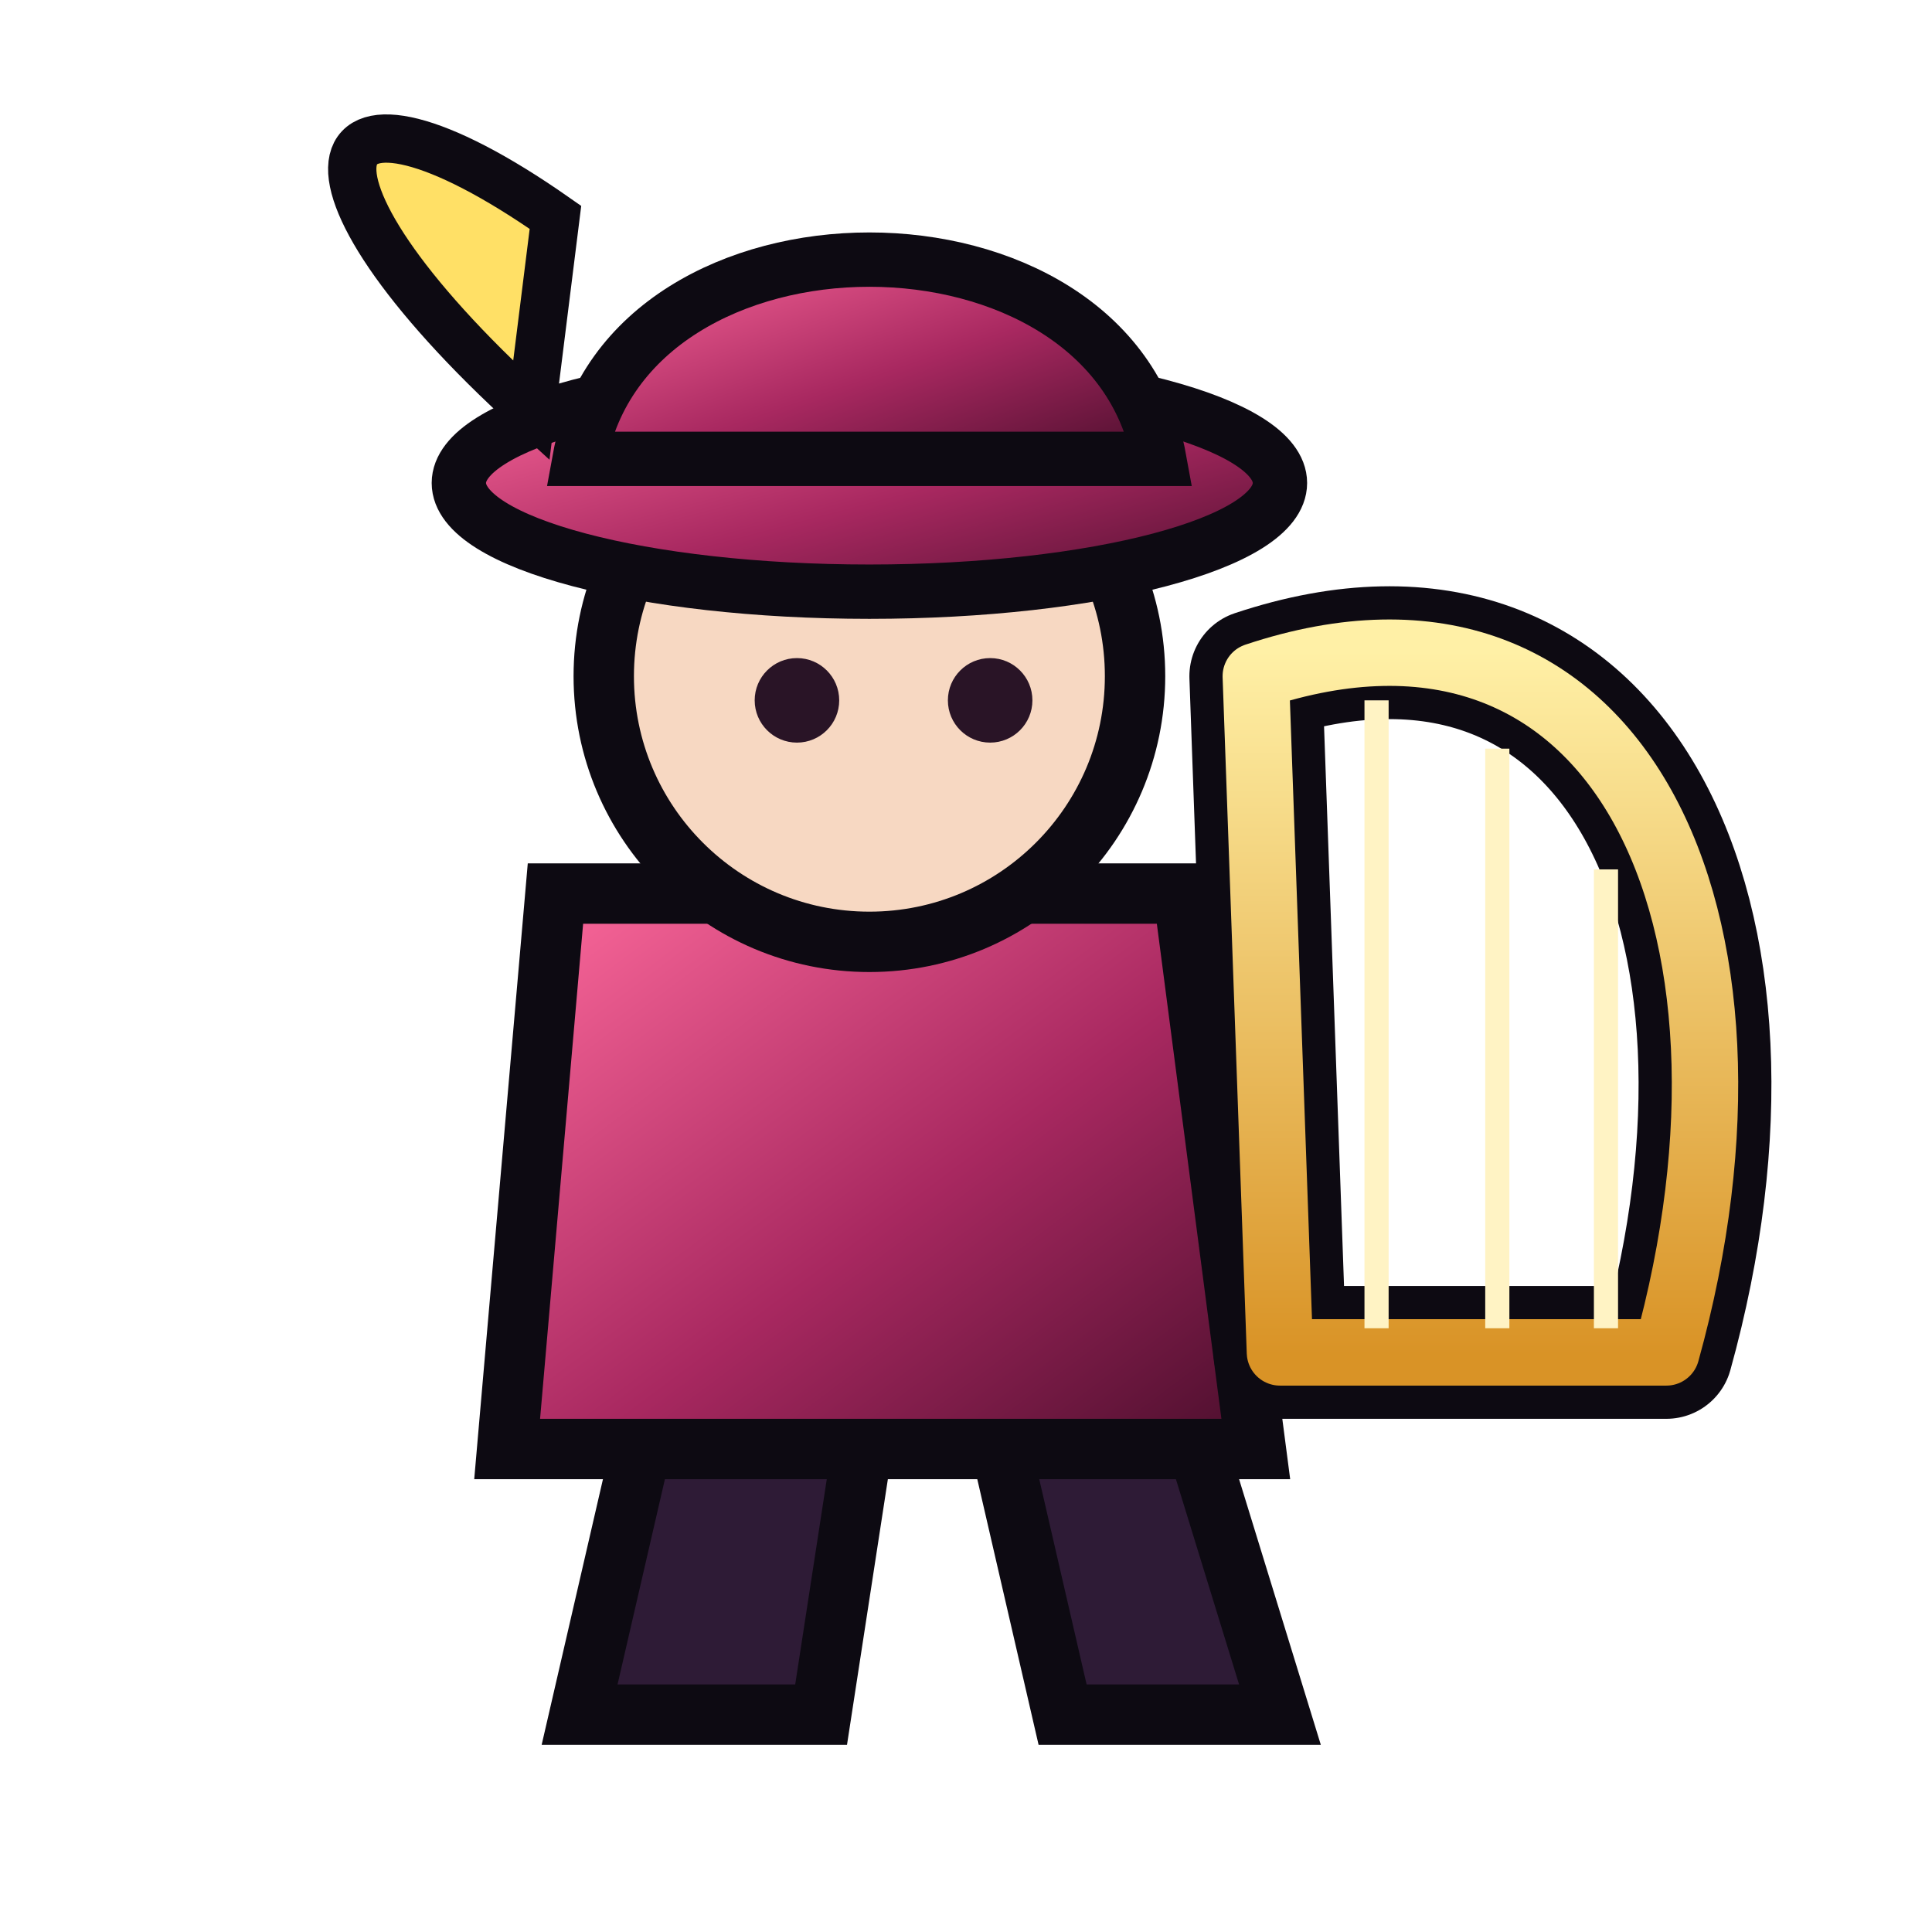
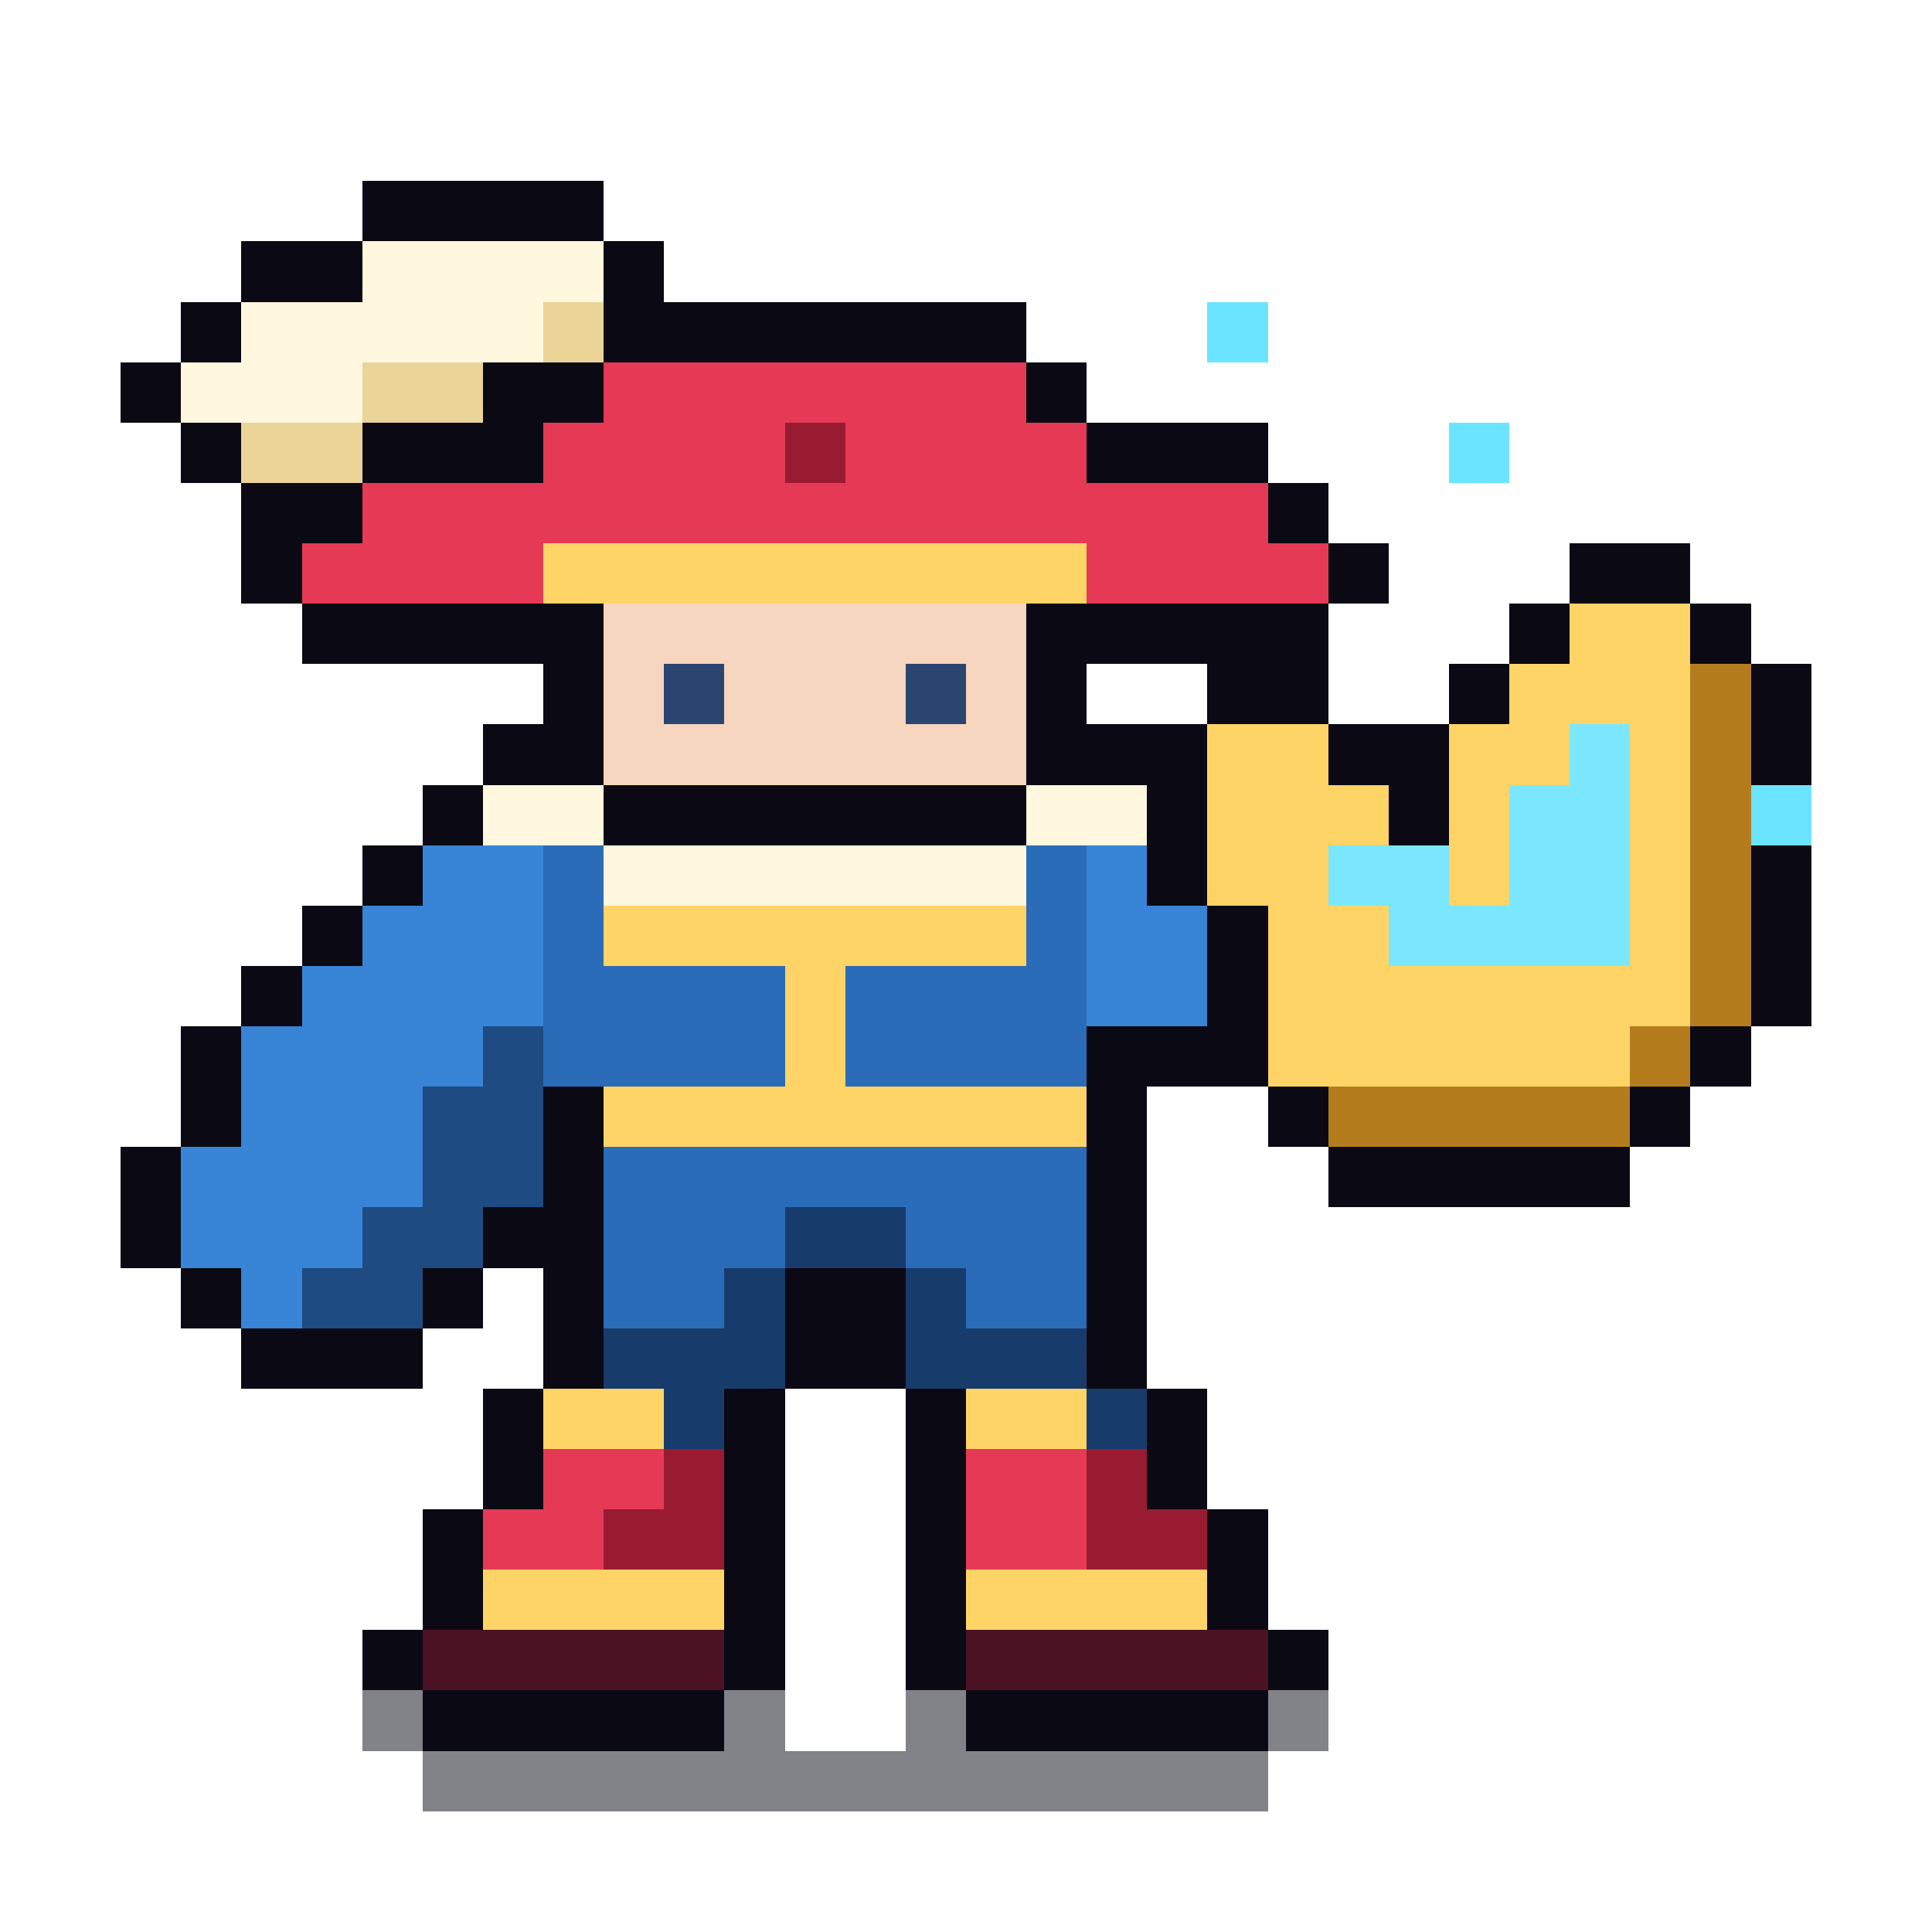
- <svg xmlns="http://www.w3.org/2000/svg" viewBox="0 0 160 160">
-   <defs>
-     <linearGradient id="bdCoat" x1="0" y1="0" x2="1" y2="1">
-       <stop offset="0%" stop-color="#ff6b9d" />
-       <stop offset="55%" stop-color="#a82860" />
-       <stop offset="100%" stop-color="#4a0e2c" />
-     </linearGradient>
-     <linearGradient id="bdGold" x1="0" y1="0" x2="0" y2="1">
-       <stop offset="0%" stop-color="#fff0a6" />
-       <stop offset="100%" stop-color="#d99326" />
-     </linearGradient>
-   </defs>
-   <path d="M54 116 L48 142 L68 142 L72 116 Z M82 116 L88 142 L106 142 L98 116 Z" fill="#2e1b36" stroke="#0d0a12" stroke-width="5" />
-   <path d="M46 74 L98 74 L104 120 L42 120 Z" fill="url(#bdCoat)" stroke="#0d0a12" stroke-width="5" />
-   <circle cx="72" cy="56" r="22" fill="#f7d8c2" stroke="#0d0a12" stroke-width="5" />
-   <circle cx="66" cy="58" r="3.5" fill="#291426" />
-   <circle cx="82" cy="58" r="3.5" fill="#291426" />
-   <ellipse cx="72" cy="40" rx="34" ry="9" fill="url(#bdCoat)" stroke="#0d0a12" stroke-width="4.5" />
-   <path d="M48 38 C52 16 92 16 96 38 Z" fill="url(#bdCoat)" stroke="#0d0a12" stroke-width="4.5" />
-   <path d="M44 34 C22 14 26 4 46 18 Z" fill="#ffe066" stroke="#0d0a12" stroke-width="4" />
-   <path d="M104 56 C134 46 148 76 138 112 L106 112 Z" fill="none" stroke="#0d0a12" stroke-width="11" stroke-linejoin="round" />
-   <path d="M104 56 C134 46 148 76 138 112 L106 112 Z" fill="none" stroke="url(#bdGold)" stroke-width="5.5" stroke-linejoin="round" />
-   <g stroke="#fff3c4" stroke-width="2">
-     <line x1="114" y1="58" x2="114" y2="110" />
-     <line x1="124" y1="62" x2="124" y2="110" />
-     <line x1="133" y1="72" x2="133" y2="110" />
-   </g>
+ <svg xmlns="http://www.w3.org/2000/svg" width="128" height="128" viewBox="0 0 32 32" shape-rendering="crispEdges">
+   <rect x="6" y="3" width="4" height="1" fill="#0b0914" />
+   <rect x="4" y="4" width="2" height="1" fill="#0b0914" />
+   <rect x="6" y="4" width="4" height="1" fill="#fff7de" />
+   <rect x="10" y="4" width="1" height="2" fill="#0b0914" />
+   <rect x="3" y="5" width="1" height="1" fill="#0b0914" />
+   <rect x="4" y="5" width="5" height="1" fill="#fff7de" />
+   <rect x="9" y="5" width="1" height="1" fill="#ebd498" />
+   <rect x="11" y="5" width="6" height="1" fill="#0b0914" />
+   <rect x="20" y="5" width="1" height="1" fill="#6be5ff" />
+   <rect x="2" y="6" width="1" height="1" fill="#0b0914" />
+   <rect x="3" y="6" width="3" height="1" fill="#fff7de" />
+   <rect x="6" y="6" width="2" height="1" fill="#ebd498" />
+   <rect x="8" y="6" width="2" height="1" fill="#0b0914" />
+   <rect x="10" y="6" width="7" height="1" fill="#e63956" />
+   <rect x="17" y="6" width="1" height="1" fill="#0b0914" />
+   <rect x="3" y="7" width="1" height="1" fill="#0b0914" />
+   <rect x="4" y="7" width="2" height="1" fill="#ebd498" />
+   <rect x="6" y="7" width="3" height="1" fill="#0b0914" />
+   <rect x="9" y="7" width="4" height="2" fill="#e63956" />
+   <rect x="13" y="7" width="1" height="1" fill="#991b32" />
+   <rect x="14" y="7" width="4" height="2" fill="#e63956" />
+   <rect x="18" y="7" width="3" height="1" fill="#0b0914" />
+   <rect x="24" y="7" width="1" height="1" fill="#6be5ff" />
+   <rect x="4" y="8" width="2" height="1" fill="#0b0914" />
+   <rect x="6" y="8" width="3" height="2" fill="#e63956" />
+   <rect x="13" y="8" width="1" height="1" fill="#e63956" />
+   <rect x="18" y="8" width="3" height="2" fill="#e63956" />
+   <rect x="21" y="8" width="1" height="1" fill="#0b0914" />
+   <rect x="4" y="9" width="1" height="1" fill="#0b0914" />
+   <rect x="5" y="9" width="1" height="1" fill="#e63956" />
+   <rect x="9" y="9" width="9" height="1" fill="#ffd466" />
+   <rect x="21" y="9" width="1" height="1" fill="#e63956" />
+   <rect x="22" y="9" width="1" height="1" fill="#0b0914" />
+   <rect x="26" y="9" width="2" height="1" fill="#0b0914" />
+   <rect x="5" y="10" width="5" height="1" fill="#0b0914" />
+   <rect x="10" y="10" width="7" height="1" fill="#f7d6bf" />
+   <rect x="17" y="10" width="5" height="1" fill="#0b0914" />
+   <rect x="25" y="10" width="1" height="1" fill="#0b0914" />
+   <rect x="26" y="10" width="2" height="2" fill="#ffd466" />
+   <rect x="28" y="10" width="1" height="1" fill="#0b0914" />
+   <rect x="9" y="11" width="1" height="2" fill="#0b0914" />
+   <rect x="10" y="11" width="1" height="2" fill="#f7d6bf" />
+   <rect x="11" y="11" width="1" height="1" fill="#2a4570" />
+   <rect x="12" y="11" width="3" height="2" fill="#f7d6bf" />
+   <rect x="15" y="11" width="1" height="1" fill="#2a4570" />
+   <rect x="16" y="11" width="1" height="2" fill="#f7d6bf" />
+   <rect x="17" y="11" width="1" height="2" fill="#0b0914" />
+   <rect x="20" y="11" width="2" height="1" fill="#0b0914" />
+   <rect x="24" y="11" width="1" height="1" fill="#0b0914" />
+   <rect x="25" y="11" width="1" height="2" fill="#ffd466" />
+   <rect x="28" y="11" width="1" height="6" fill="#b57c1e" />
+   <rect x="29" y="11" width="1" height="2" fill="#0b0914" />
+   <rect x="8" y="12" width="1" height="1" fill="#0b0914" />
+   <rect x="11" y="12" width="1" height="1" fill="#f7d6bf" />
+   <rect x="15" y="12" width="1" height="1" fill="#f7d6bf" />
+   <rect x="18" y="12" width="2" height="1" fill="#0b0914" />
+   <rect x="20" y="12" width="2" height="3" fill="#ffd466" />
+   <rect x="22" y="12" width="2" height="1" fill="#0b0914" />
+   <rect x="24" y="12" width="1" height="3" fill="#ffd466" />
+   <rect x="26" y="12" width="1" height="4" fill="#7be7ff" />
+   <rect x="27" y="12" width="1" height="5" fill="#ffd466" />
+   <rect x="7" y="13" width="1" height="1" fill="#0b0914" />
+   <rect x="8" y="13" width="2" height="1" fill="#fff7de" />
+   <rect x="10" y="13" width="7" height="1" fill="#0b0914" />
+   <rect x="17" y="13" width="2" height="1" fill="#fff7de" />
+   <rect x="19" y="13" width="1" height="2" fill="#0b0914" />
+   <rect x="22" y="13" width="1" height="1" fill="#ffd466" />
+   <rect x="23" y="13" width="1" height="1" fill="#0b0914" />
+   <rect x="25" y="13" width="1" height="3" fill="#7be7ff" />
+   <rect x="29" y="13" width="1" height="1" fill="#6be5ff" />
+   <rect x="6" y="14" width="1" height="1" fill="#0b0914" />
+   <rect x="7" y="14" width="2" height="3" fill="#3884d6" />
+   <rect x="9" y="14" width="1" height="4" fill="#2b6cb8" />
+   <rect x="10" y="14" width="7" height="1" fill="#fff7de" />
+   <rect x="17" y="14" width="1" height="4" fill="#2b6cb8" />
+   <rect x="18" y="14" width="1" height="3" fill="#3884d6" />
+   <rect x="22" y="14" width="2" height="1" fill="#7be7ff" />
+   <rect x="29" y="14" width="1" height="3" fill="#0b0914" />
+   <rect x="5" y="15" width="1" height="1" fill="#0b0914" />
+   <rect x="6" y="15" width="1" height="5" fill="#3884d6" />
+   <rect x="10" y="15" width="7" height="1" fill="#ffd466" />
+   <rect x="19" y="15" width="1" height="2" fill="#3884d6" />
+   <rect x="20" y="15" width="1" height="3" fill="#0b0914" />
+   <rect x="21" y="15" width="2" height="3" fill="#ffd466" />
+   <rect x="23" y="15" width="2" height="1" fill="#7be7ff" />
+   <rect x="4" y="16" width="1" height="1" fill="#0b0914" />
+   <rect x="5" y="16" width="1" height="5" fill="#3884d6" />
+   <rect x="10" y="16" width="3" height="2" fill="#2b6cb8" />
+   <rect x="13" y="16" width="1" height="3" fill="#ffd466" />
+   <rect x="14" y="16" width="3" height="2" fill="#2b6cb8" />
+   <rect x="23" y="16" width="4" height="2" fill="#ffd466" />
+   <rect x="3" y="17" width="1" height="2" fill="#0b0914" />
+   <rect x="4" y="17" width="1" height="5" fill="#3884d6" />
+   <rect x="7" y="17" width="1" height="1" fill="#3884d6" />
+   <rect x="8" y="17" width="1" height="3" fill="#1d4b82" />
+   <rect x="18" y="17" width="2" height="1" fill="#0b0914" />
+   <rect x="27" y="17" width="1" height="1" fill="#b57c1e" />
+   <rect x="28" y="17" width="1" height="1" fill="#0b0914" />
+   <rect x="7" y="18" width="1" height="3" fill="#1d4b82" />
+   <rect x="9" y="18" width="1" height="5" fill="#0b0914" />
+   <rect x="10" y="18" width="3" height="1" fill="#ffd466" />
+   <rect x="14" y="18" width="4" height="1" fill="#ffd466" />
+   <rect x="18" y="18" width="1" height="5" fill="#0b0914" />
+   <rect x="21" y="18" width="1" height="1" fill="#0b0914" />
+   <rect x="22" y="18" width="5" height="1" fill="#b57c1e" />
+   <rect x="27" y="18" width="1" height="1" fill="#0b0914" />
+   <rect x="2" y="19" width="1" height="2" fill="#0b0914" />
+   <rect x="3" y="19" width="1" height="2" fill="#3884d6" />
+   <rect x="10" y="19" width="8" height="1" fill="#2b6cb8" />
+   <rect x="22" y="19" width="5" height="1" fill="#0b0914" />
+   <rect x="6" y="20" width="1" height="2" fill="#1d4b82" />
+   <rect x="8" y="20" width="1" height="1" fill="#0b0914" />
+   <rect x="10" y="20" width="3" height="1" fill="#2b6cb8" />
+   <rect x="13" y="20" width="2" height="1" fill="#173c6b" />
+   <rect x="15" y="20" width="3" height="1" fill="#2b6cb8" />
+   <rect x="3" y="21" width="1" height="1" fill="#0b0914" />
+   <rect x="5" y="21" width="1" height="1" fill="#1d4b82" />
+   <rect x="7" y="21" width="1" height="1" fill="#0b0914" />
+   <rect x="10" y="21" width="2" height="1" fill="#2b6cb8" />
+   <rect x="12" y="21" width="1" height="2" fill="#173c6b" />
+   <rect x="13" y="21" width="2" height="2" fill="#0b0914" />
+   <rect x="15" y="21" width="1" height="2" fill="#173c6b" />
+   <rect x="16" y="21" width="2" height="1" fill="#2b6cb8" />
+   <rect x="4" y="22" width="3" height="1" fill="#0b0914" />
+   <rect x="10" y="22" width="2" height="1" fill="#173c6b" />
+   <rect x="16" y="22" width="2" height="1" fill="#173c6b" />
+   <rect x="8" y="23" width="1" height="2" fill="#0b0914" />
+   <rect x="9" y="23" width="2" height="1" fill="#ffd466" />
+   <rect x="11" y="23" width="1" height="1" fill="#173c6b" />
+   <rect x="12" y="23" width="1" height="5" fill="#0b0914" />
+   <rect x="15" y="23" width="1" height="5" fill="#0b0914" />
+   <rect x="16" y="23" width="2" height="1" fill="#ffd466" />
+   <rect x="18" y="23" width="1" height="1" fill="#173c6b" />
+   <rect x="19" y="23" width="1" height="2" fill="#0b0914" />
+   <rect x="9" y="24" width="2" height="1" fill="#e63956" />
+   <rect x="11" y="24" width="1" height="2" fill="#991b32" />
+   <rect x="16" y="24" width="2" height="2" fill="#e63956" />
+   <rect x="18" y="24" width="1" height="2" fill="#991b32" />
+   <rect x="7" y="25" width="1" height="2" fill="#0b0914" />
+   <rect x="8" y="25" width="2" height="1" fill="#e63956" />
+   <rect x="10" y="25" width="1" height="1" fill="#991b32" />
+   <rect x="19" y="25" width="1" height="1" fill="#991b32" />
+   <rect x="20" y="25" width="1" height="2" fill="#0b0914" />
+   <rect x="8" y="26" width="4" height="1" fill="#ffd466" />
+   <rect x="16" y="26" width="4" height="1" fill="#ffd466" />
+   <rect x="6" y="27" width="1" height="1" fill="#0b0914" />
+   <rect x="7" y="27" width="5" height="1" fill="#4a1222" />
+   <rect x="16" y="27" width="5" height="1" fill="#4a1222" />
+   <rect x="21" y="27" width="1" height="1" fill="#0b0914" />
+   <rect x="6" y="28" width="1" height="1" fill="#070912" fill-opacity="0.50" />
+   <rect x="7" y="28" width="5" height="1" fill="#0b0914" />
+   <rect x="12" y="28" width="1" height="2" fill="#070912" fill-opacity="0.50" />
+   <rect x="15" y="28" width="1" height="2" fill="#070912" fill-opacity="0.50" />
+   <rect x="16" y="28" width="5" height="1" fill="#0b0914" />
+   <rect x="21" y="28" width="1" height="1" fill="#070912" fill-opacity="0.50" />
+   <rect x="7" y="29" width="5" height="1" fill="#070912" fill-opacity="0.50" />
+   <rect x="13" y="29" width="2" height="1" fill="#070912" fill-opacity="0.50" />
+   <rect x="16" y="29" width="5" height="1" fill="#070912" fill-opacity="0.50" />
</svg>
